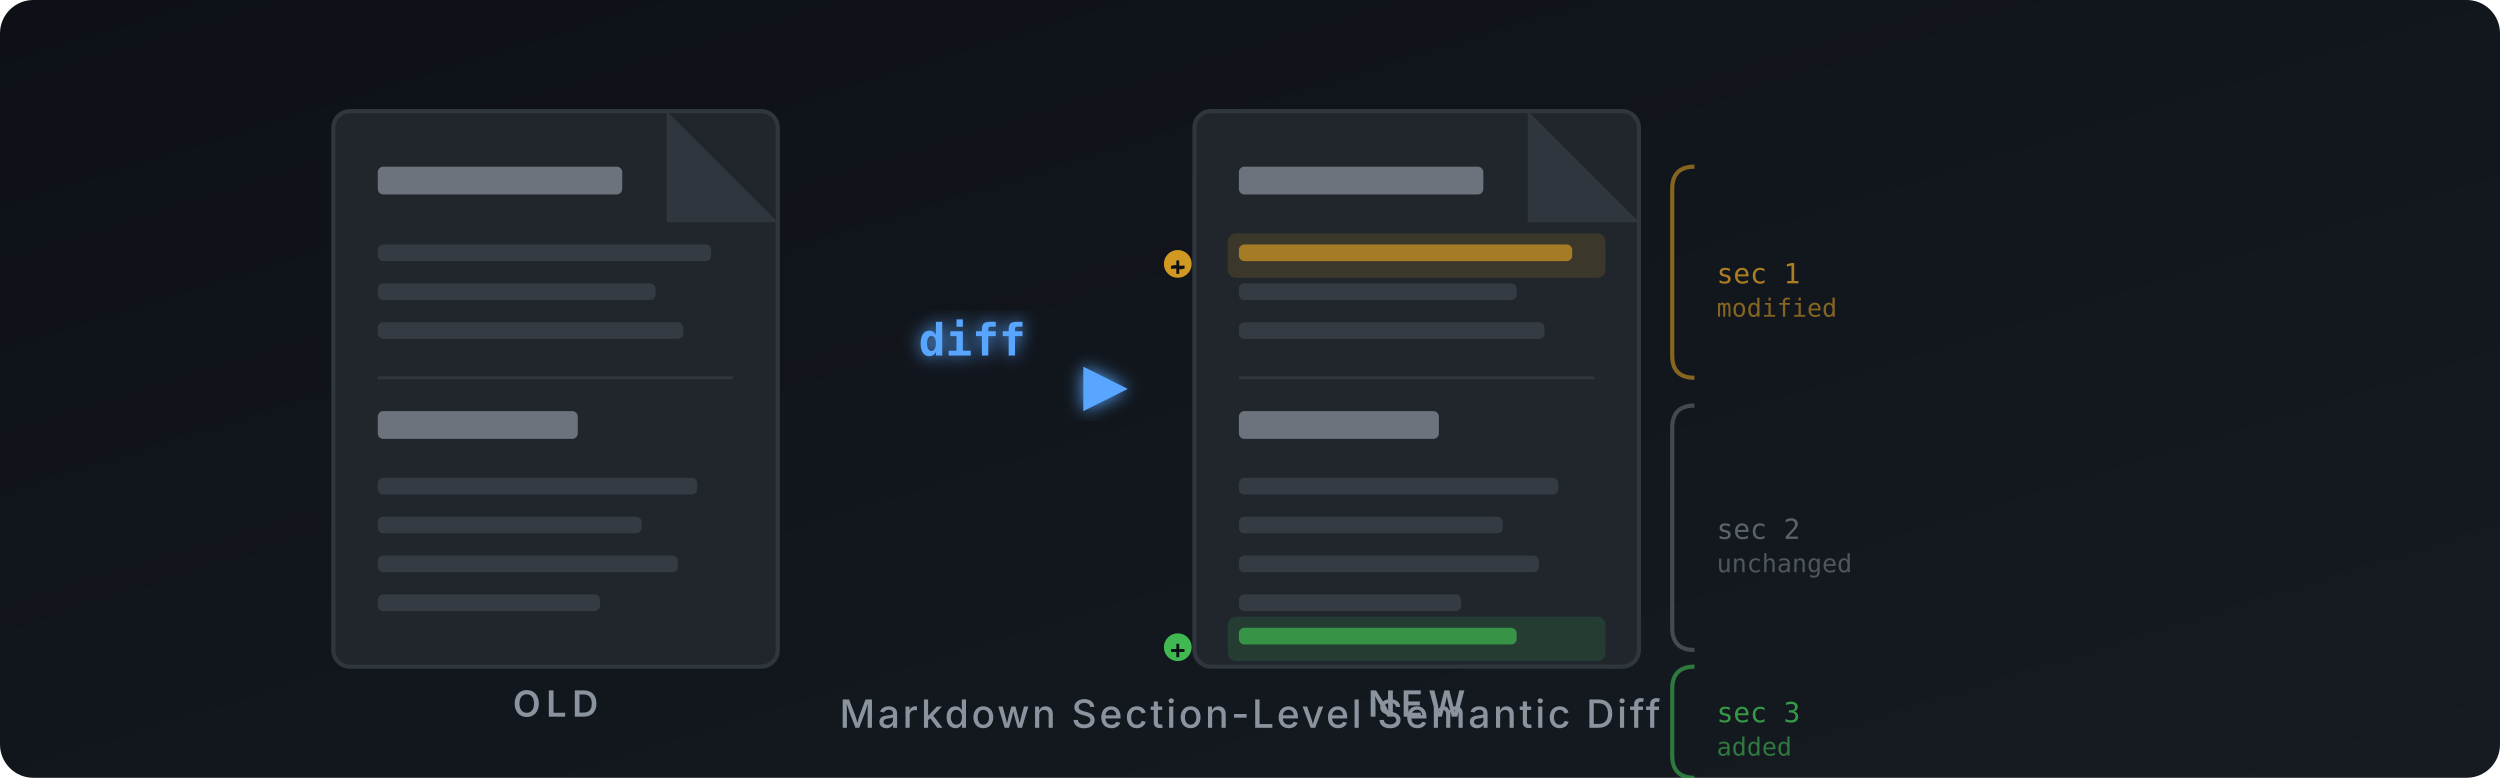
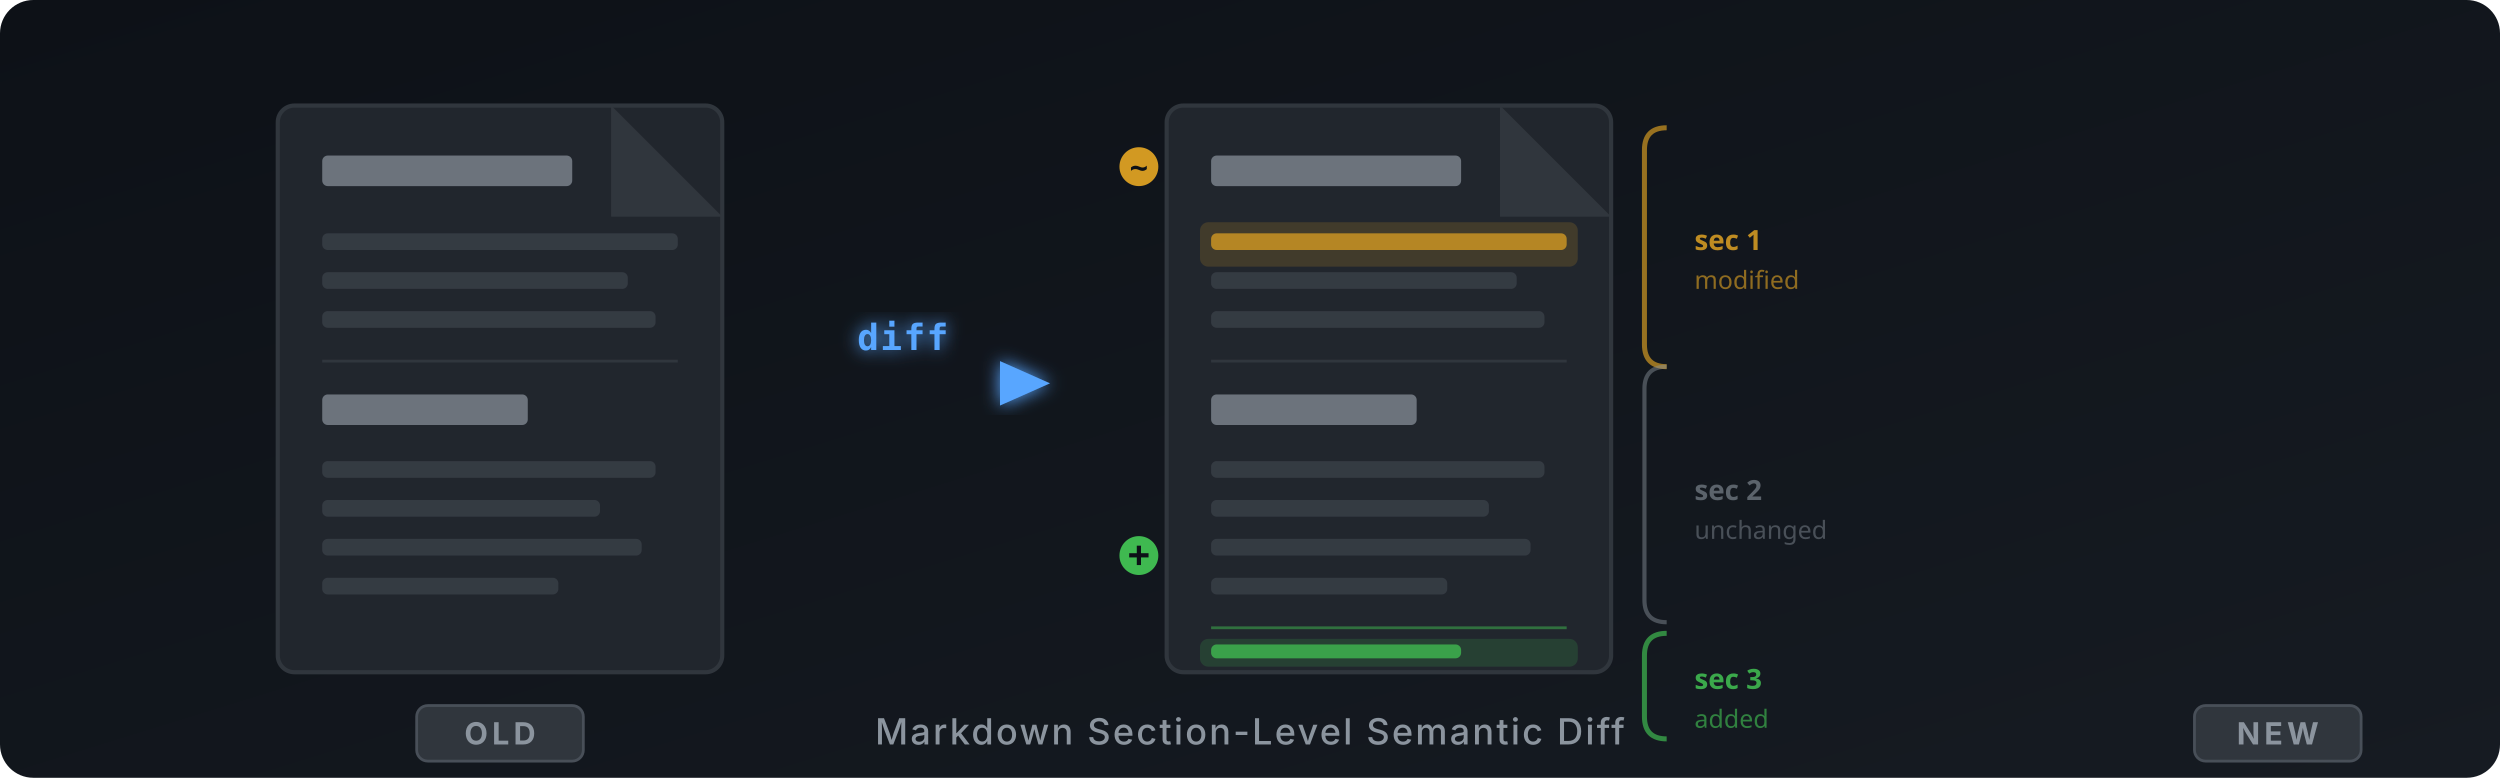
<svg xmlns="http://www.w3.org/2000/svg" viewBox="0 0 900 280" width="900" height="280">
  <defs>
    <linearGradient id="bg" x1="0%" y1="0%" x2="100%" y2="100%">
      <stop offset="0%" style="stop-color:#0d1117;stop-opacity:1" />
      <stop offset="100%" style="stop-color:#161b22;stop-opacity:1" />
    </linearGradient>
    <linearGradient id="accent" x1="0%" y1="0%" x2="100%" y2="0%">
      <stop offset="0%" style="stop-color:#3fb950;stop-opacity:1" />
      <stop offset="50%" style="stop-color:#58a6ff;stop-opacity:1" />
      <stop offset="100%" style="stop-color:#f0883e;stop-opacity:1" />
    </linearGradient>
    <filter id="glow">
      <feGaussianBlur stdDeviation="3" result="coloredBlur" />
      <feMerge>
        <feMergeNode in="coloredBlur" />
        <feMergeNode in="SourceGraphic" />
      </feMerge>
    </filter>
  </defs>
  <rect width="900" height="280" rx="12" fill="url(#bg)" />
-   <g transform="translate(120, 40)">
-     <rect x="0" y="0" width="160" height="200" rx="6" fill="#21262d" stroke="#30363d" stroke-width="1.5" />
+   <g transform="translate(100, 38)">
+     <rect x="0" y="0" width="160" height="204" rx="6" fill="#21262d" stroke="#30363d" stroke-width="1.5" />
    <path d="M120,0 L160,40 L120,40 Z" fill="#30363d" />
-     <rect x="16" y="20" width="88" height="10" rx="2" fill="#8b949e" opacity="0.7" />
-     <rect x="16" y="48" width="120" height="6" rx="2" fill="#484f58" opacity="0.5" />
-     <rect x="16" y="62" width="100" height="6" rx="2" fill="#484f58" opacity="0.5" />
-     <rect x="16" y="76" width="110" height="6" rx="2" fill="#484f58" opacity="0.5" />
-     <line x1="16" y1="96" x2="144" y2="96" stroke="#30363d" stroke-width="1" />
-     <rect x="16" y="108" width="72" height="10" rx="2" fill="#8b949e" opacity="0.7" />
-     <rect x="16" y="132" width="115" height="6" rx="2" fill="#484f58" opacity="0.5" />
-     <rect x="16" y="146" width="95" height="6" rx="2" fill="#484f58" opacity="0.5" />
-     <rect x="16" y="160" width="108" height="6" rx="2" fill="#484f58" opacity="0.5" />
-     <rect x="16" y="174" width="80" height="6" rx="2" fill="#484f58" opacity="0.5" />
-     <text x="80" y="218" text-anchor="middle" font-family="system-ui, -apple-system, sans-serif" font-size="13" font-weight="600" fill="#8b949e" letter-spacing="2">OLD</text>
+     <rect x="16" y="18" width="90" height="11" rx="2" fill="#8b949e" opacity="0.7" />
+     <rect x="16" y="46" width="128" height="6" rx="2" fill="#484f58" opacity="0.5" />
+     <rect x="16" y="60" width="110" height="6" rx="2" fill="#484f58" opacity="0.5" />
+     <rect x="16" y="74" width="120" height="6" rx="2" fill="#484f58" opacity="0.5" />
+     <line x1="16" y1="92" x2="144" y2="92" stroke="#30363d" stroke-width="1" />
+     <rect x="16" y="104" width="74" height="11" rx="2" fill="#8b949e" opacity="0.7" />
+     <rect x="16" y="128" width="120" height="6" rx="2" fill="#484f58" opacity="0.5" />
+     <rect x="16" y="142" width="100" height="6" rx="2" fill="#484f58" opacity="0.5" />
+     <rect x="16" y="156" width="115" height="6" rx="2" fill="#484f58" opacity="0.5" />
+     <rect x="16" y="170" width="85" height="6" rx="2" fill="#484f58" opacity="0.5" />
+     <rect x="50" y="216" width="60" height="20" rx="4" fill="#30363d" stroke="#484f58" stroke-width="1" />
+     <text x="80" y="230" text-anchor="middle" font-family="system-ui, -apple-system, sans-serif" font-size="11" font-weight="700" fill="#8b949e" letter-spacing="1.5">OLD</text>
  </g>
-   <g transform="translate(310, 110)" filter="url(#glow)">
-     <line x1="0" y1="30" x2="80" y2="30" stroke="url(#accent)" stroke-width="2.5" stroke-linecap="round" />
-     <polygon points="80,22 96,30 80,38" fill="#58a6ff" />
-     <text x="40" y="18" text-anchor="middle" font-family="monospace" font-size="16" font-weight="bold" fill="#58a6ff">diff</text>
+   <g transform="translate(290, 110)" filter="url(#glow)">
+     <line x1="0" y1="28" x2="70" y2="28" stroke="url(#accent)" stroke-width="2.5" stroke-linecap="round" />
+     <polygon points="70,20 88,28 70,36" fill="#58a6ff" />
+     <text x="35" y="16" text-anchor="middle" font-family="monospace" font-size="13" font-weight="bold" fill="#58a6ff" letter-spacing="0.5">diff</text>
  </g>
-   <g transform="translate(430, 40)">
-     <rect x="0" y="0" width="160" height="200" rx="6" fill="#21262d" stroke="#30363d" stroke-width="1.5" />
+   <g transform="translate(420, 38)">
+     <rect x="0" y="0" width="160" height="204" rx="6" fill="#21262d" stroke="#30363d" stroke-width="1.5" />
    <path d="M120,0 L160,40 L120,40 Z" fill="#30363d" />
-     <rect x="16" y="20" width="88" height="10" rx="2" fill="#8b949e" opacity="0.7" />
-     <rect x="12" y="44" width="136" height="16" rx="3" fill="#d29922" opacity="0.15" />
-     <rect x="16" y="48" width="120" height="6" rx="2" fill="#d29922" opacity="0.7" />
-     <rect x="16" y="62" width="100" height="6" rx="2" fill="#484f58" opacity="0.5" />
-     <rect x="16" y="76" width="110" height="6" rx="2" fill="#484f58" opacity="0.5" />
-     <line x1="16" y1="96" x2="144" y2="96" stroke="#30363d" stroke-width="1" />
-     <rect x="16" y="108" width="72" height="10" rx="2" fill="#8b949e" opacity="0.7" />
-     <rect x="16" y="132" width="115" height="6" rx="2" fill="#484f58" opacity="0.5" />
-     <rect x="16" y="146" width="95" height="6" rx="2" fill="#484f58" opacity="0.5" />
-     <rect x="16" y="160" width="108" height="6" rx="2" fill="#484f58" opacity="0.5" />
-     <rect x="16" y="174" width="80" height="6" rx="2" fill="#484f58" opacity="0.5" />
-     <rect x="12" y="182" width="136" height="16" rx="3" fill="#3fb950" opacity="0.15" />
-     <rect x="16" y="186" width="100" height="6" rx="2" fill="#3fb950" opacity="0.7" />
-     <text x="80" y="218" text-anchor="middle" font-family="system-ui, -apple-system, sans-serif" font-size="13" font-weight="600" fill="#8b949e" letter-spacing="2">NEW</text>
+     <rect x="16" y="18" width="90" height="11" rx="2" fill="#8b949e" opacity="0.7" />
+     <rect x="12" y="42" width="136" height="16" rx="3" fill="#d29922" opacity="0.18" />
+     <rect x="16" y="46" width="128" height="6" rx="2" fill="#d29922" opacity="0.8" />
+     <rect x="16" y="60" width="110" height="6" rx="2" fill="#484f58" opacity="0.5" />
+     <rect x="16" y="74" width="120" height="6" rx="2" fill="#484f58" opacity="0.5" />
+     <line x1="16" y1="92" x2="144" y2="92" stroke="#30363d" stroke-width="1" />
+     <rect x="16" y="104" width="74" height="11" rx="2" fill="#8b949e" opacity="0.7" />
+     <rect x="16" y="128" width="120" height="6" rx="2" fill="#484f58" opacity="0.5" />
+     <rect x="16" y="142" width="100" height="6" rx="2" fill="#484f58" opacity="0.5" />
+     <rect x="16" y="156" width="115" height="6" rx="2" fill="#484f58" opacity="0.5" />
+     <rect x="16" y="170" width="85" height="6" rx="2" fill="#484f58" opacity="0.5" />
+     <line x1="16" y1="188" x2="144" y2="188" stroke="#3fb950" stroke-width="1" opacity="0.5" />
+     <rect x="12" y="192" width="136" height="10" rx="3" fill="#3fb950" opacity="0.18" />
+     <rect x="16" y="194" width="90" height="5" rx="2" fill="#3fb950" opacity="0.8" />
+     <rect x="370" y="216" width="60" height="20" rx="4" fill="#30363d" stroke="#484f58" stroke-width="1" />
+     <text x="400" y="230" text-anchor="middle" font-family="system-ui, -apple-system, sans-serif" font-size="11" font-weight="700" fill="#8b949e" letter-spacing="1.5">NEW</text>
  </g>
-   <g transform="translate(418, 40)">
-     <circle cx="6" cy="55" r="5" fill="#d29922" />
-     <text x="6" y="59" text-anchor="middle" font-family="monospace" font-size="9" font-weight="bold" fill="#0d1117">~</text>
-     <circle cx="6" cy="193" r="5" fill="#3fb950" />
-     <text x="6" y="59" text-anchor="middle" font-family="monospace" font-size="9" font-weight="bold" fill="#0d1117">+</text>
-     <text x="6" y="197" text-anchor="middle" font-family="monospace" font-size="9" font-weight="bold" fill="#0d1117">+</text>
+   <circle cx="410" cy="60" r="7" fill="#d29922" />
+   <text x="410" y="64" text-anchor="middle" font-family="monospace" font-size="11" font-weight="bold" fill="#0d1117">~</text>
+   <circle cx="410" cy="200" r="7" fill="#3fb950" />
+   <text x="410" y="204" text-anchor="middle" font-family="monospace" font-size="13" font-weight="bold" fill="#0d1117">+</text>
+   <g transform="translate(600, 38)">
+     <path d="M0,8 Q-8,8 -8,16 L-8,86 Q-8,94 0,94" fill="none" stroke="#d29922" stroke-width="1.8" opacity="0.7" />
+     <text x="10" y="52" font-family="system-ui, sans-serif" font-size="10" font-weight="600" fill="#d29922" opacity="0.9">sec 1</text>
+     <text x="10" y="66" font-family="system-ui, sans-serif" font-size="9" fill="#d29922" opacity="0.65">modified</text>
+     <path d="M0,94 Q-8,94 -8,102 L-8,178 Q-8,186 0,186" fill="none" stroke="#8b949e" stroke-width="1.5" opacity="0.45" />
+     <text x="10" y="142" font-family="system-ui, sans-serif" font-size="10" font-weight="600" fill="#8b949e" opacity="0.6">sec 2</text>
+     <text x="10" y="156" font-family="system-ui, sans-serif" font-size="9" fill="#8b949e" opacity="0.45">unchanged</text>
+     <path d="M0,190 Q-8,190 -8,198 L-8,220 Q-8,228 0,228" fill="none" stroke="#3fb950" stroke-width="1.8" opacity="0.7" />
+     <text x="10" y="210" font-family="system-ui, sans-serif" font-size="10" font-weight="600" fill="#3fb950" opacity="0.9">sec 3</text>
+     <text x="10" y="224" font-family="system-ui, sans-serif" font-size="9" fill="#3fb950" opacity="0.65">added</text>
  </g>
-   <g transform="translate(610, 50)">
-     <path d="M0,10 Q-8,10 -8,18 L-8,78 Q-8,86 0,86" fill="none" stroke="#d29922" stroke-width="1.5" opacity="0.6" />
-     <text x="8" y="52" font-family="monospace" font-size="10" fill="#d29922" opacity="0.8">sec 1</text>
-     <text x="8" y="64" font-family="monospace" font-size="9" fill="#d29922" opacity="0.6">modified</text>
-     <path d="M0,96 Q-8,96 -8,104 L-8,176 Q-8,184 0,184" fill="none" stroke="#8b949e" stroke-width="1.5" opacity="0.4" />
-     <text x="8" y="144" font-family="monospace" font-size="10" fill="#8b949e" opacity="0.6">sec 2</text>
-     <text x="8" y="156" font-family="monospace" font-size="9" fill="#8b949e" opacity="0.5">unchanged</text>
-     <path d="M0,190 Q-8,190 -8,198 L-8,222 Q-8,230 0,230" fill="none" stroke="#3fb950" stroke-width="1.5" opacity="0.6" />
-     <text x="8" y="210" font-family="monospace" font-size="10" fill="#3fb950" opacity="0.8">sec 3</text>
-     <text x="8" y="222" font-family="monospace" font-size="9" fill="#3fb950" opacity="0.6">added</text>
-   </g>
-   <text x="450" y="262" text-anchor="middle" font-family="system-ui, -apple-system, sans-serif" font-size="14" font-weight="500" fill="#8b949e" letter-spacing="1">Markdown Section-Level Semantic Diff</text>
+   <text x="450" y="268" text-anchor="middle" font-family="system-ui, -apple-system, sans-serif" font-size="13" font-weight="500" fill="#8b949e" letter-spacing="0.8">Markdown Section-Level Semantic Diff</text>
</svg>
